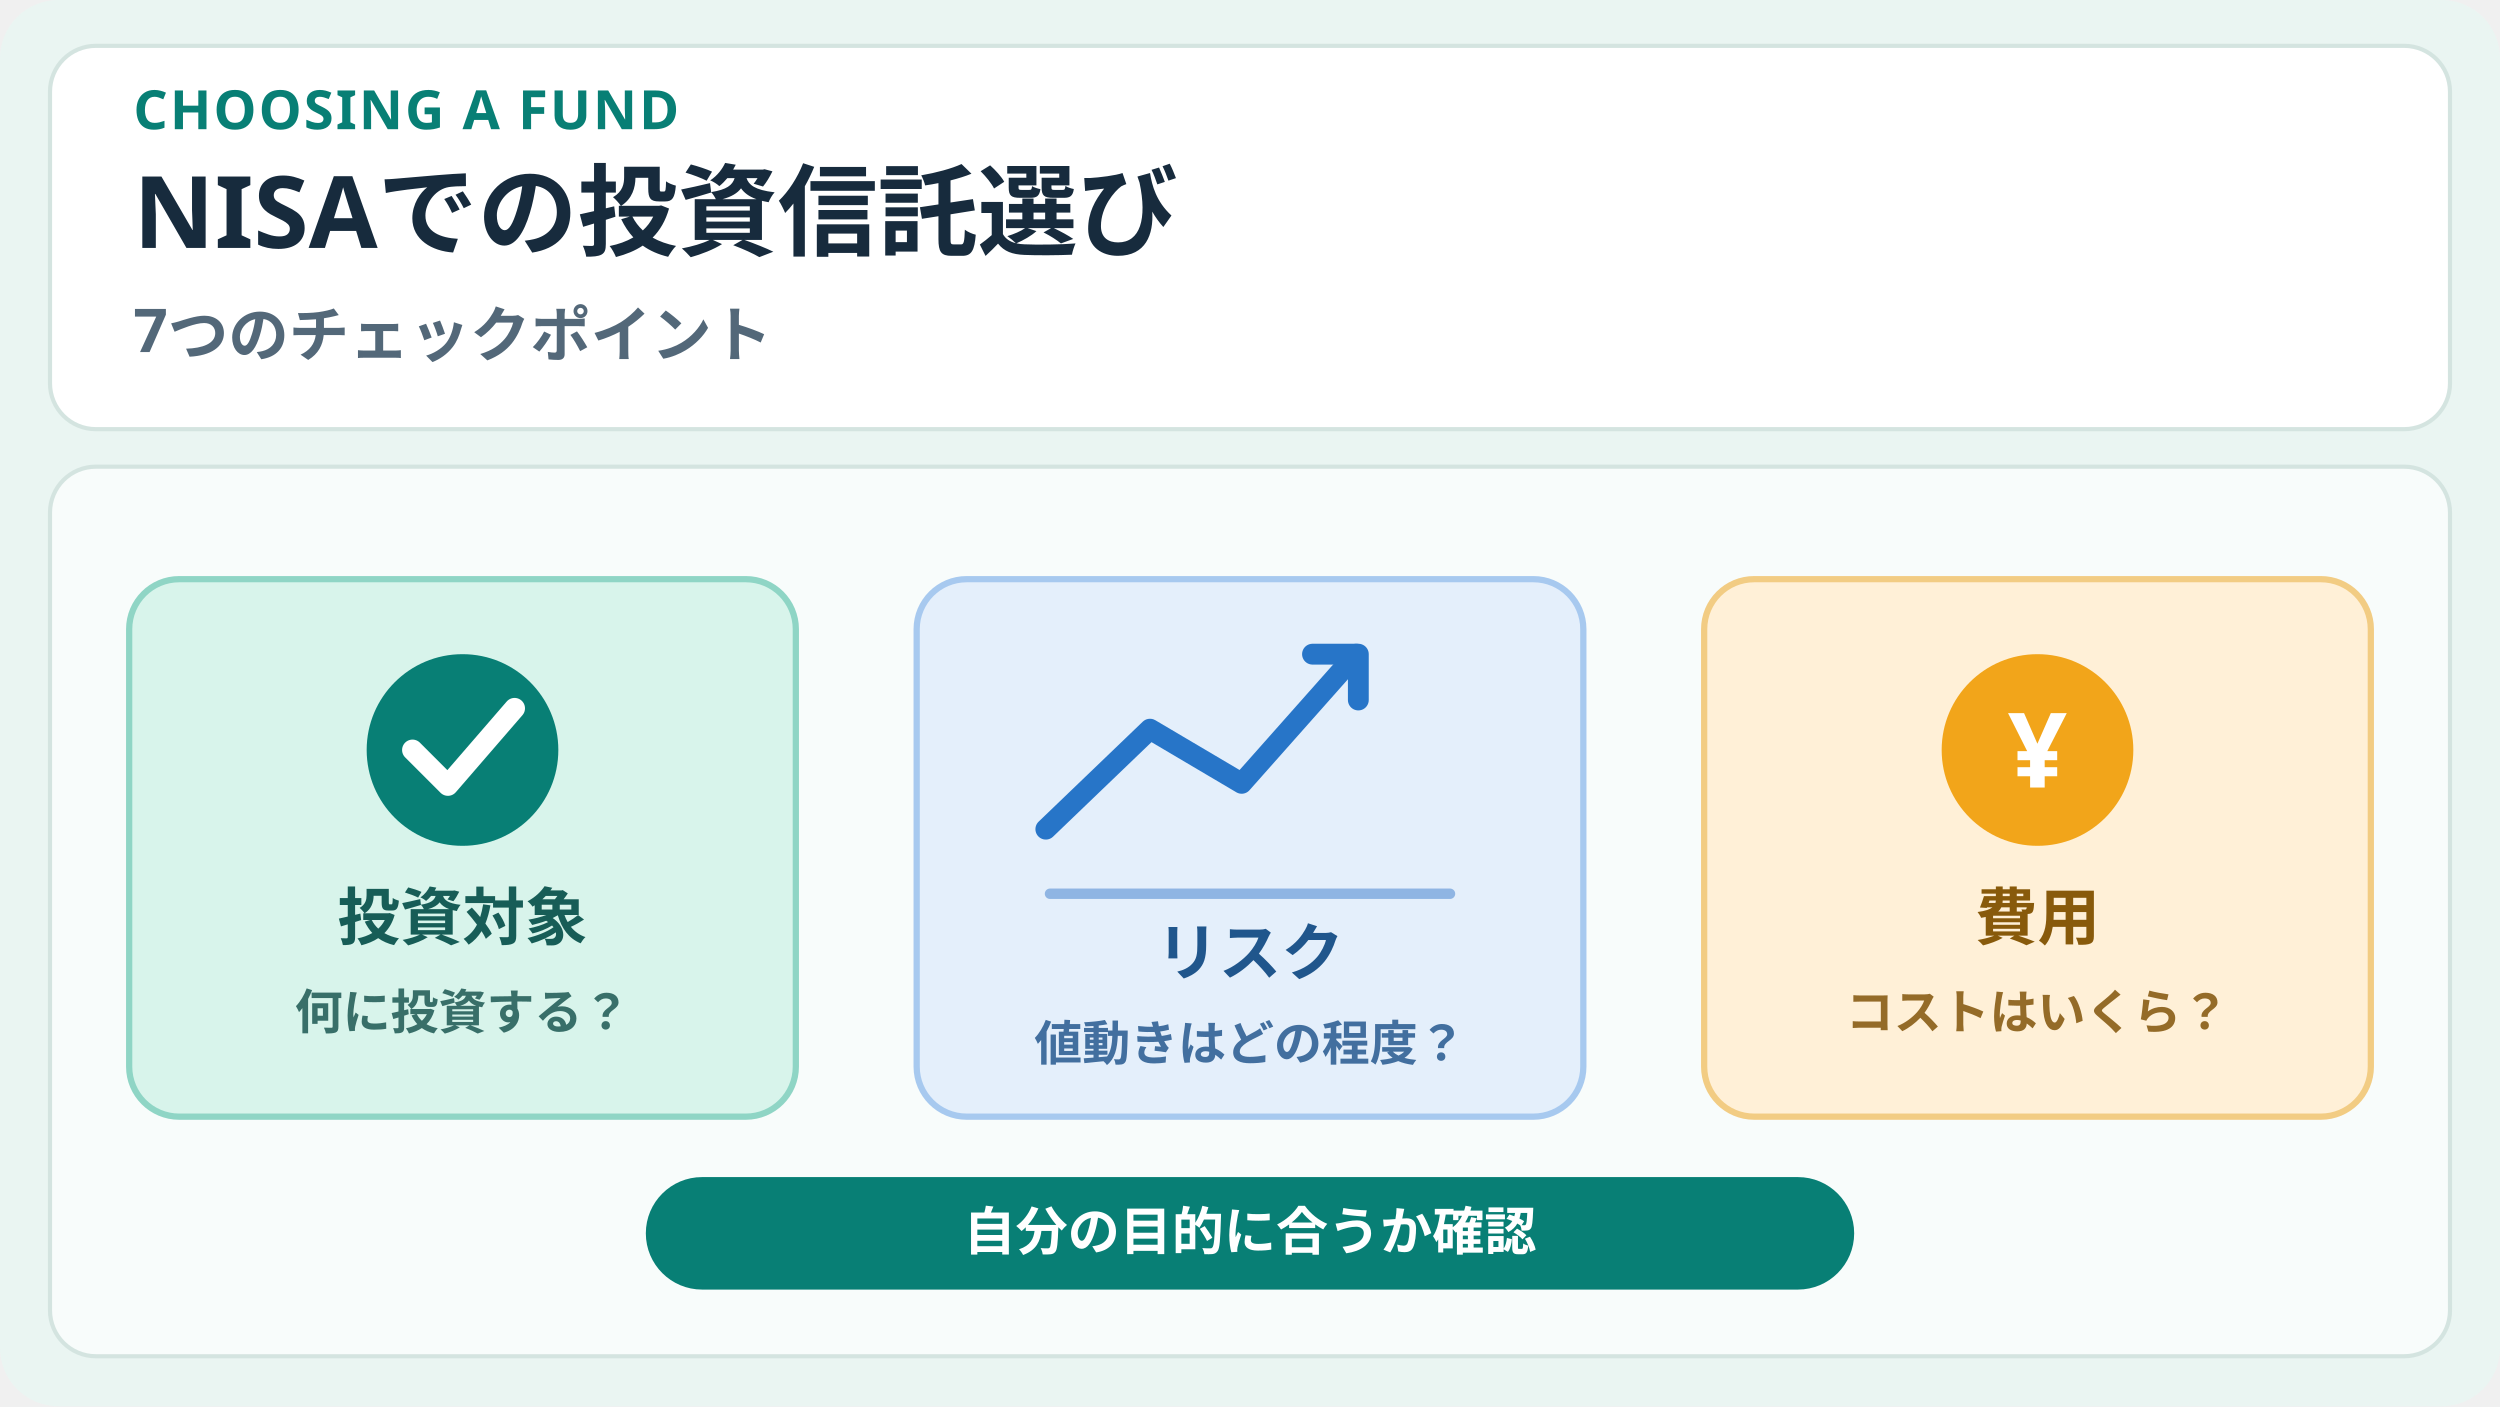
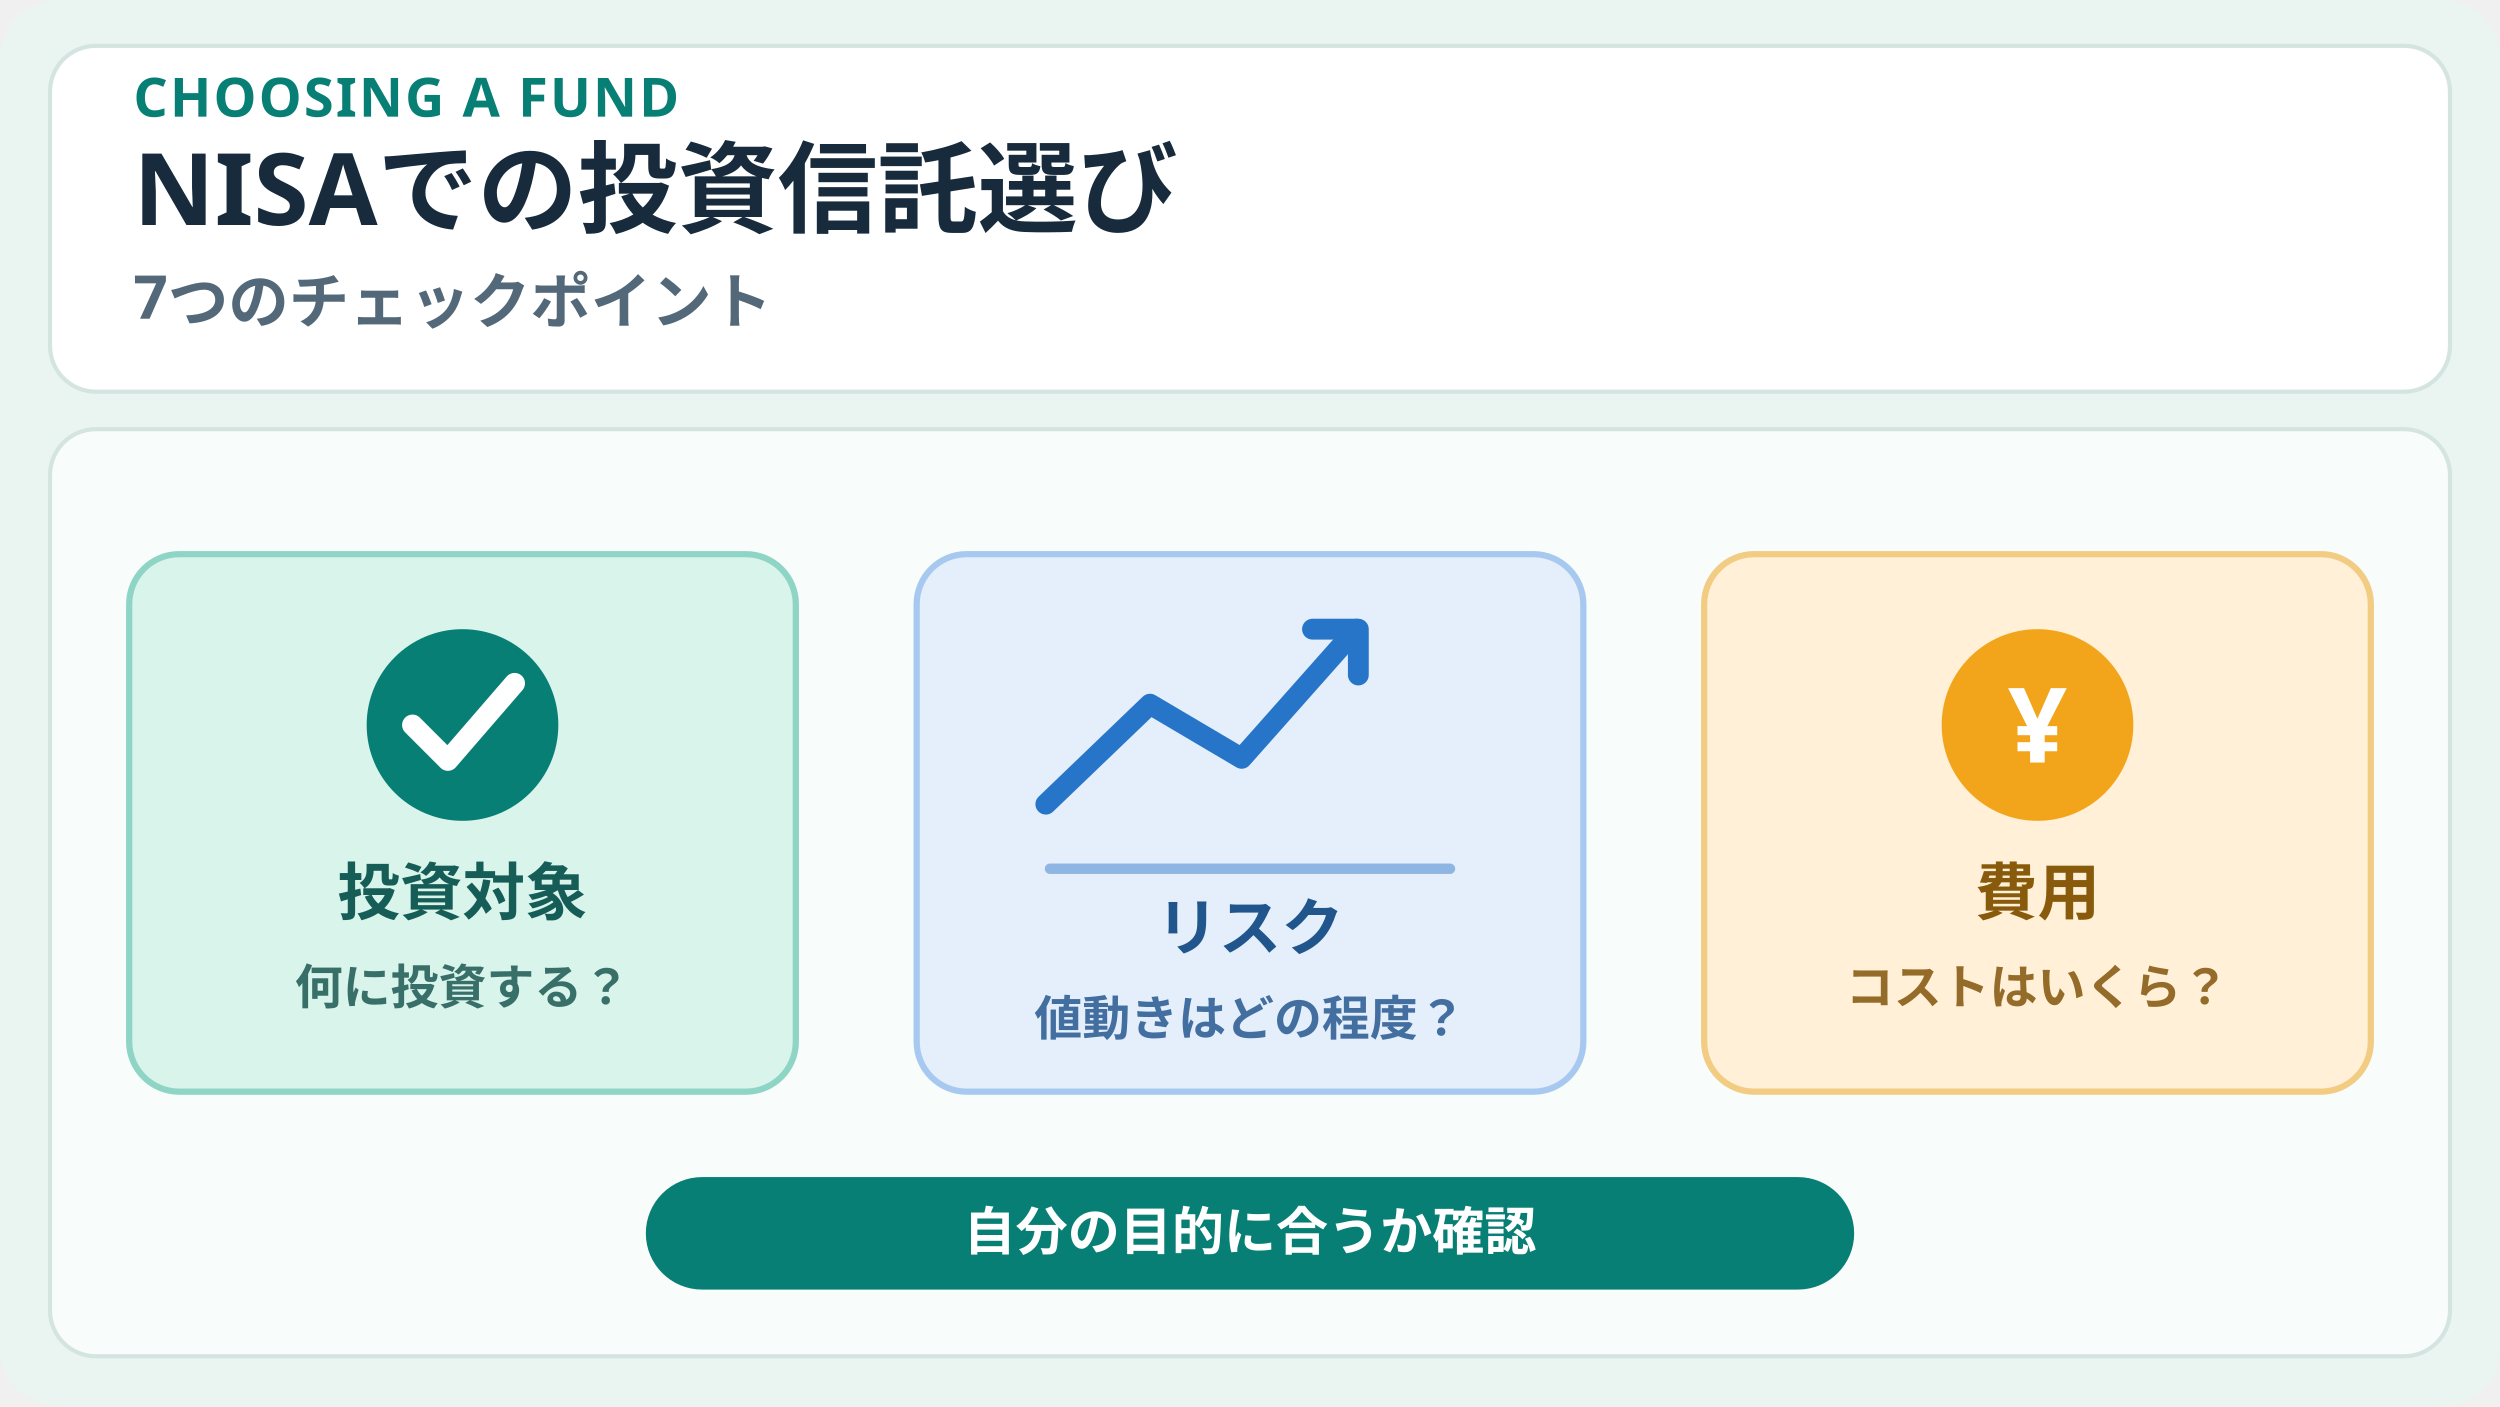
<svg xmlns="http://www.w3.org/2000/svg" width="1200" height="675" viewBox="0 0 1200 675" role="img" aria-labelledby="title desc">
  <rect width="1200" height="675" rx="28" fill="#eaf5f2" />
-   <rect x="24" y="22" width="1152" height="184" rx="22" fill="#fff" stroke="#d4e4e0" stroke-width="2" />
-   <text x="64" y="62" font-family="sans-serif" font-size="26" font-weight="700" letter-spacing="1" fill="#087f75">CHOOSING A FUND</text>
-   <text x="64" y="119" font-family="sans-serif" font-size="48" font-weight="800" fill="#172b3d">NISAでの投資信託選び</text>
-   <text x="64" y="169" font-family="sans-serif" font-size="29" font-weight="650" fill="#536879">7つのチェックポイント</text>
-   <rect x="24" y="224" width="1152" height="427" rx="22" fill="#f8fcfb" stroke="#d4e4e0" stroke-width="2" />
-   <g transform="translate(62 278)">
+   <rect x="24" y="22" width="1152" height="166" rx="22" fill="#fff" stroke="#d4e4e0" stroke-width="2" />
+   <text x="64" y="56" font-family="sans-serif" font-size="26" font-weight="700" letter-spacing="1" fill="#087f75">CHOOSING A FUND</text>
+   <text x="64" y="108" font-family="sans-serif" font-size="48" font-weight="800" fill="#172b3d">NISAでの投資信託選び</text>
+   <text x="64" y="153" font-family="sans-serif" font-size="29" font-weight="650" fill="#536879">7つのチェックポイント</text>
+   <rect x="24" y="206" width="1152" height="445" rx="22" fill="#f8fcfb" stroke="#d4e4e0" stroke-width="2" />
+   <g transform="translate(62 266)">
    <rect x="0" y="0" width="320" height="258" rx="24" fill="#d8f4eb" stroke="#8fd5c5" stroke-width="3" />
    <circle cx="160" cy="82" r="46" fill="#087f75" />
    <path d="M136 82l17 17 32-37" fill="none" stroke="#fff" stroke-width="10" stroke-linecap="round" stroke-linejoin="round" />
    <text x="160" y="173" text-anchor="middle" font-family="sans-serif" font-size="30" font-weight="800" fill="#175d57">投資対象</text>
    <text x="160" y="216" text-anchor="middle" font-family="sans-serif" font-size="23" font-weight="650" fill="#386f69">何に投資する？</text>
  </g>
-   <g transform="translate(440 278)">
+   <g transform="translate(440 266)">
    <rect x="0" y="0" width="320" height="258" rx="24" fill="#e4effb" stroke="#a7c9ef" stroke-width="3" />
    <path d="M62 120l50-48 44 26 55-62" fill="none" stroke="#2775c8" stroke-width="10" stroke-linecap="round" stroke-linejoin="round" />
    <path d="M190 36h22v22" fill="none" stroke="#2775c8" stroke-width="10" stroke-linecap="round" stroke-linejoin="round" />
    <path d="M64 151h192" stroke="#8fb5e3" stroke-width="5" stroke-linecap="round" />
    <text x="160" y="190" text-anchor="middle" font-family="sans-serif" font-size="30" font-weight="800" fill="#20568c">リスク</text>
    <text x="160" y="231" text-anchor="middle" font-family="sans-serif" font-size="23" font-weight="650" fill="#426f9f">値動きはどの程度？</text>
  </g>
-   <g transform="translate(818 278)">
+   <g transform="translate(818 266)">
    <rect x="0" y="0" width="320" height="258" rx="24" fill="#fff0d7" stroke="#f2cc83" stroke-width="3" />
    <circle cx="160" cy="82" r="46" fill="#f2a51a" />
    <text x="160" y="100" text-anchor="middle" font-family="sans-serif" font-size="50" font-weight="800" fill="#fff">¥</text>
    <text x="160" y="173" text-anchor="middle" font-family="sans-serif" font-size="30" font-weight="800" fill="#885a0b">費用</text>
    <text x="160" y="216" text-anchor="middle" font-family="sans-serif" font-size="23" font-weight="650" fill="#946b28">コストはいくら？</text>
  </g>
  <rect x="310" y="565" width="580" height="54" rx="27" fill="#087f75" />
  <text x="600" y="600" text-anchor="middle" font-family="sans-serif" font-size="25" font-weight="800" fill="#fff">自分の目的に合うか確認</text>
</svg>
